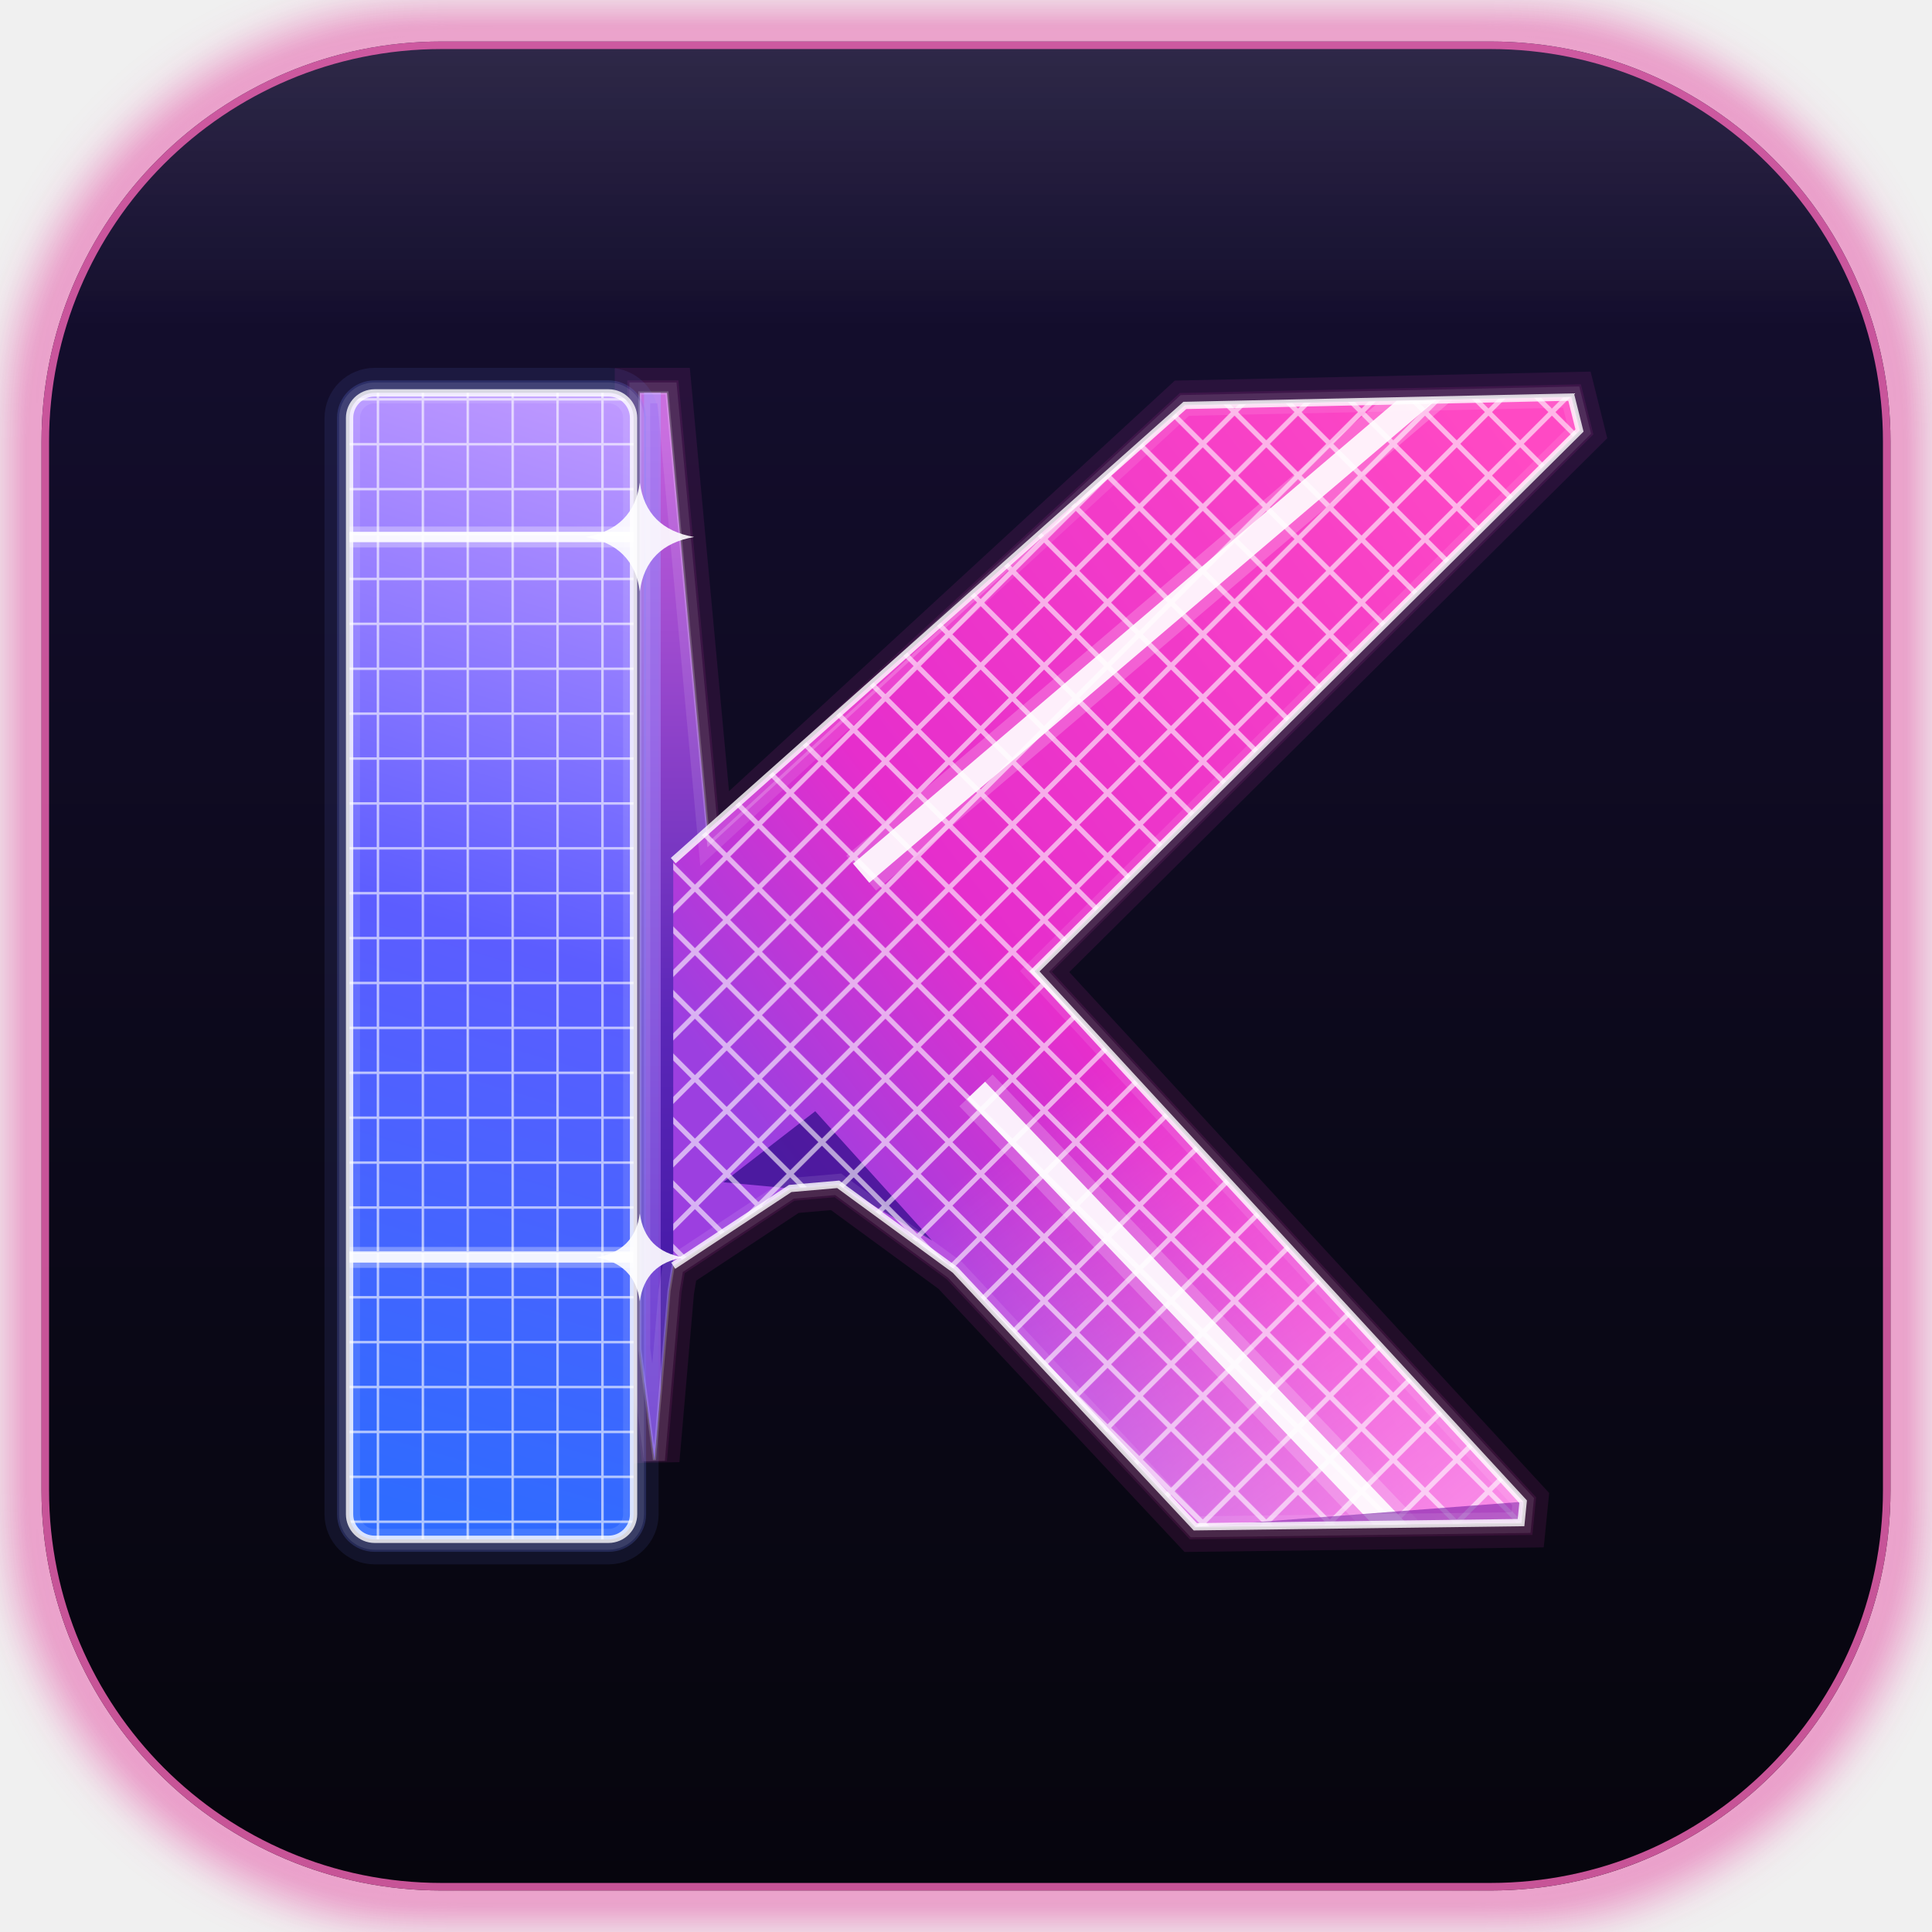
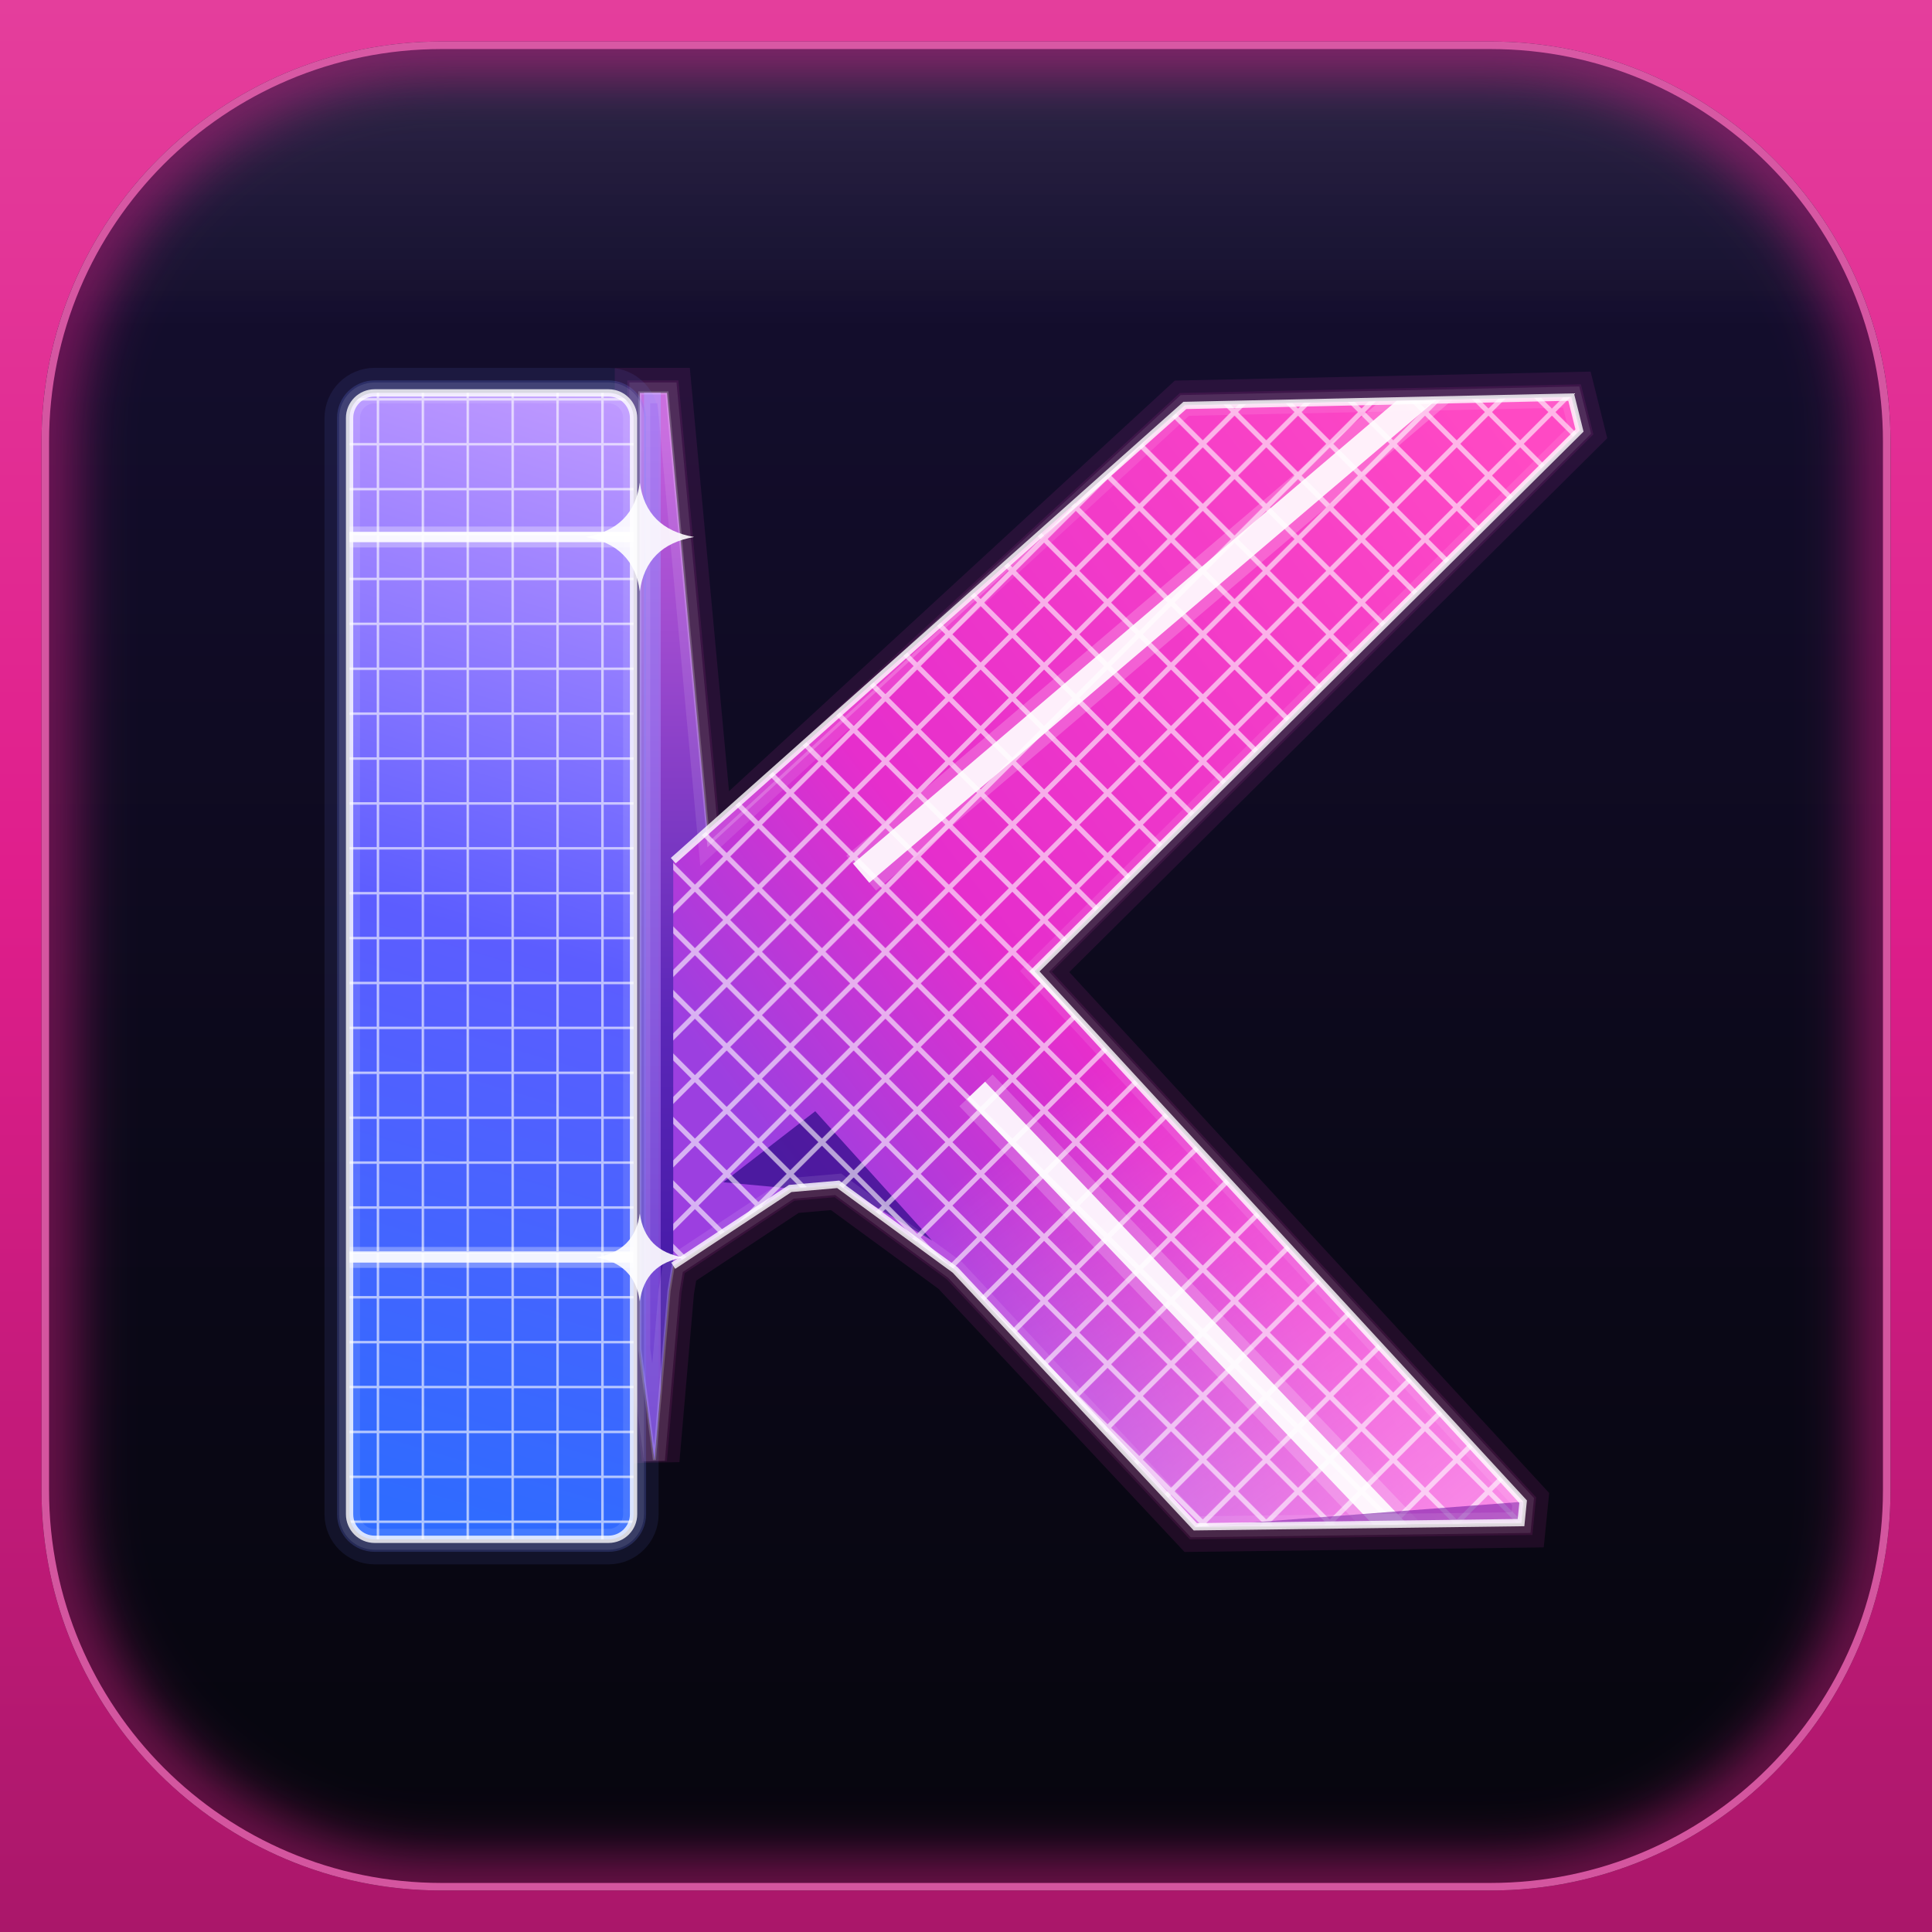
<svg xmlns="http://www.w3.org/2000/svg" width="1024" height="1024" viewBox="0 0 1024 1024" role="img" aria-label="IKONIK app icon">
  <defs>
    <linearGradient id="tile_body" x1="0" y1="22" x2="0" y2="1002" gradientUnits="userSpaceOnUse">
      <stop offset="0" stop-color="#160F33" />
      <stop offset=".55" stop-color="#0C091B" />
      <stop offset="1" stop-color="#06050D" />
    </linearGradient>
    <linearGradient id="tile_sheen" x1="0" y1="0" x2="0" y2="1">
      <stop offset="0" stop-color="#ffffff" stop-opacity=".11" />
      <stop offset=".16" stop-color="#ffffff" stop-opacity="0" />
    </linearGradient>
    <filter id="tile_glow" x="-30%" y="-30%" width="160%" height="160%" color-interpolation-filters="sRGB">
      <feGaussianBlur stdDeviation="14" />
    </filter>
    <clipPath id="tile_bodyclip">
      <rect x="22" y="22" width="980" height="980" rx="212" ry="212" />
    </clipPath>
+     <linearGradient id="fb_border" x1="0" y1="0" x2="0" y2="1024" gradientUnits="userSpaceOnUse">
+       <stop offset="0" stop-color="#e43e9c" />
+       <stop offset=".45" stop-color="#E01E8C" />
+       <stop offset="1" stop-color="#aa176a" />
+     </linearGradient>
  </defs>
-   <g filter="url(#tile_glow)" opacity="0.85">
-     <rect x="18" y="18" width="988" height="988" rx="216" ry="216" fill="none" stroke="#E01E8C" stroke-width="16" />
-   </g>
+   <rect x="0" y="0" width="1024" height="1024" fill="url(#fb_border)" />
  <g clip-path="url(#tile_bodyclip)">
    <rect x="22" y="22" width="980" height="980" rx="212" ry="212" fill="url(#tile_body)" />
    <rect x="22" y="22" width="980" height="980" rx="212" ry="212" fill="url(#tile_sheen)" />
+     <rect x="22" y="22" width="980" height="980" rx="212" ry="212" fill="none" stroke="#E01E8C" stroke-width="36" opacity="0.5" filter="url(#tile_glow)" />
    <svg x="172.0" y="172.0" width="680" height="680" viewBox="233.0 221.4 614.4 574.1" preserveAspectRatio="xMidYMid meet" overflow="visible">
      <defs>
        <linearGradient id="k" x1="245" x2="400" y1="760" y2="234" gradientUnits="userSpaceOnUse">
          <stop offset="0" stop-color="#2f6bff" />
          <stop offset=".5" stop-color="#5c5dff" />
          <stop offset=".8" stop-color="#9c82ff" />
          <stop offset="1" stop-color="#c39cff" />
        </linearGradient>
        <linearGradient id="f" x1="445" x2="830" y1="590" y2="290" gradientUnits="userSpaceOnUse">
          <stop offset="0" stop-color="#9c3fe0" />
          <stop offset=".3" stop-color="#e62ecc" />
          <stop offset="1" stop-color="#ff49c4" />
        </linearGradient>
        <linearGradient id="i" x1="600" x2="790" y1="560" y2="800" gradientUnits="userSpaceOnUse">
          <stop offset="0" stop-color="#ffb1f4" stop-opacity="0" />
          <stop offset="1" stop-color="#ffa9f0" stop-opacity=".8" />
        </linearGradient>
        <linearGradient id="e" x1="0" x2="0" y1="234" y2="760" gradientUnits="userSpaceOnUse">
          <stop offset="0" stop-color="#b27cf0" />
          <stop offset="1" stop-color="#6a35c8" />
        </linearGradient>
        <linearGradient id="c" x1="0" x2="0" y1="250" y2="720" gradientUnits="userSpaceOnUse">
          <stop offset="0" stop-color="#c45fdc" />
          <stop offset=".6" stop-color="#5b27b8" />
          <stop offset="1" stop-color="#3d14a0" />
        </linearGradient>
        <path id="a" d="M257 234h112a12 12 0 0 1 12 12v525a12 12 0 0 1-12 12H257a12 12 0 0 1-12-12V246a12 12 0 0 1 12-12" />
        <path id="b" d="M384 234h13l20 216 228-210 185-4 4 16-261 259 234 254-1 10-156 2-115-123-56-41-23 2-56 37-2 12-7 81-7-53Z" />
        <path id="g" d="m400 458 245-218 185-4 4 16-261 259 234 254-1 10-156 2-115-123-56-41-23 2-56 37Z" />
        <clipPath id="m">
          <use href="#a" />
        </clipPath>
        <clipPath id="d">
          <use href="#b" />
        </clipPath>
        <pattern id="l" width="21.5" height="21.5" patternUnits="userSpaceOnUse">
          <path fill="none" stroke="#fff" stroke-opacity=".6" stroke-width="2.4" d="M21.5 0H0v21.5" />
        </pattern>
        <pattern id="j" width="30.4" height="30.4" patternUnits="userSpaceOnUse">
          <path fill="none" stroke="#fff" stroke-opacity=".6" stroke-width="2.4" d="m0 0 30.4 30.4m0-30.4L0 30.4" />
        </pattern>
      </defs>
      <use fill="none" stroke="#f33fc8" stroke-opacity=".1" stroke-width="24" href="#b" />
      <use fill="none" stroke="#f33fc8" stroke-opacity=".1" stroke-width="12" href="#b" />
      <use fill="url(#c)" href="#b" />
      <g clip-path="url(#d)">
        <path fill="url(#e)" d="M386 234h8v526h-8z" />
      </g>
      <use fill="url(#f)" href="#g" />
      <use fill="url(#i)" href="#g" />
      <path fill="#2b0a85" fill-opacity=".7" d="m424 612 44-34 56 62-45-27-23 2Z" />
      <use fill="url(#j)" href="#g" />
      <g clip-path="url(#d)">
        <path stroke="#fff" stroke-opacity=".2" stroke-width="22" d="m490 464 330-281M545 568l270 283" />
        <path stroke="#fff" stroke-opacity=".9" stroke-width="12" d="m490 464 330-281M545 568l270 283" />
        <path fill="#7c1fa8" fill-opacity=".6" d="m807 765-157 12 8 17 156-14Z" />
        <path fill="#c4128f" fill-opacity=".5" d="M834 252 573 511l12 12 261-261Z" />
      </g>
      <use fill="none" stroke="#fff" stroke-opacity=".1" stroke-width="10" href="#b" />
      <use fill="none" stroke="#fff" stroke-opacity=".2" stroke-width="1.5" href="#b" />
      <path fill="none" stroke="#fff" stroke-opacity=".8" stroke-width="3.5" d="m400 458 245-218 185-4 4 16-261 259 234 254-1 10-156 2-115-123-56-41-23 2-56 37" />
      <use fill="none" stroke="#6e86ff" stroke-opacity=".1" stroke-width="24" href="#a" />
      <use fill="none" stroke="#6e86ff" stroke-opacity=".2" stroke-width="12" href="#a" />
      <use fill="url(#k)" href="#a" />
      <use fill="url(#l)" href="#a" />
      <g stroke="#fff" clip-path="url(#m)">
        <path stroke-opacity=".3" stroke-width="10" d="M245 303h136M245 648h136" />
        <path stroke-opacity=".9" stroke-width="5" d="M245 303h136M245 648h136" />
      </g>
      <use fill="none" stroke="#fff" stroke-opacity=".1" stroke-width="10" href="#a" />
      <use fill="none" stroke="#fff" stroke-opacity=".8" stroke-width="3.5" href="#a" />
      <path fill="#fff" fill-opacity=".9" d="M384 277q3 22 26 26-23 4-26 26-3-22-26-26 23-4 26-26m0 350q2.5 18 21 21-18.5 3-21 21-2.5-18-21-21 18.5-3 21-21" />
    </svg>
  </g>
  <rect x="24" y="24" width="976" height="976" rx="210" ry="210" fill="none" stroke="#E962AF" stroke-width="4" opacity="0.85" />
</svg>
